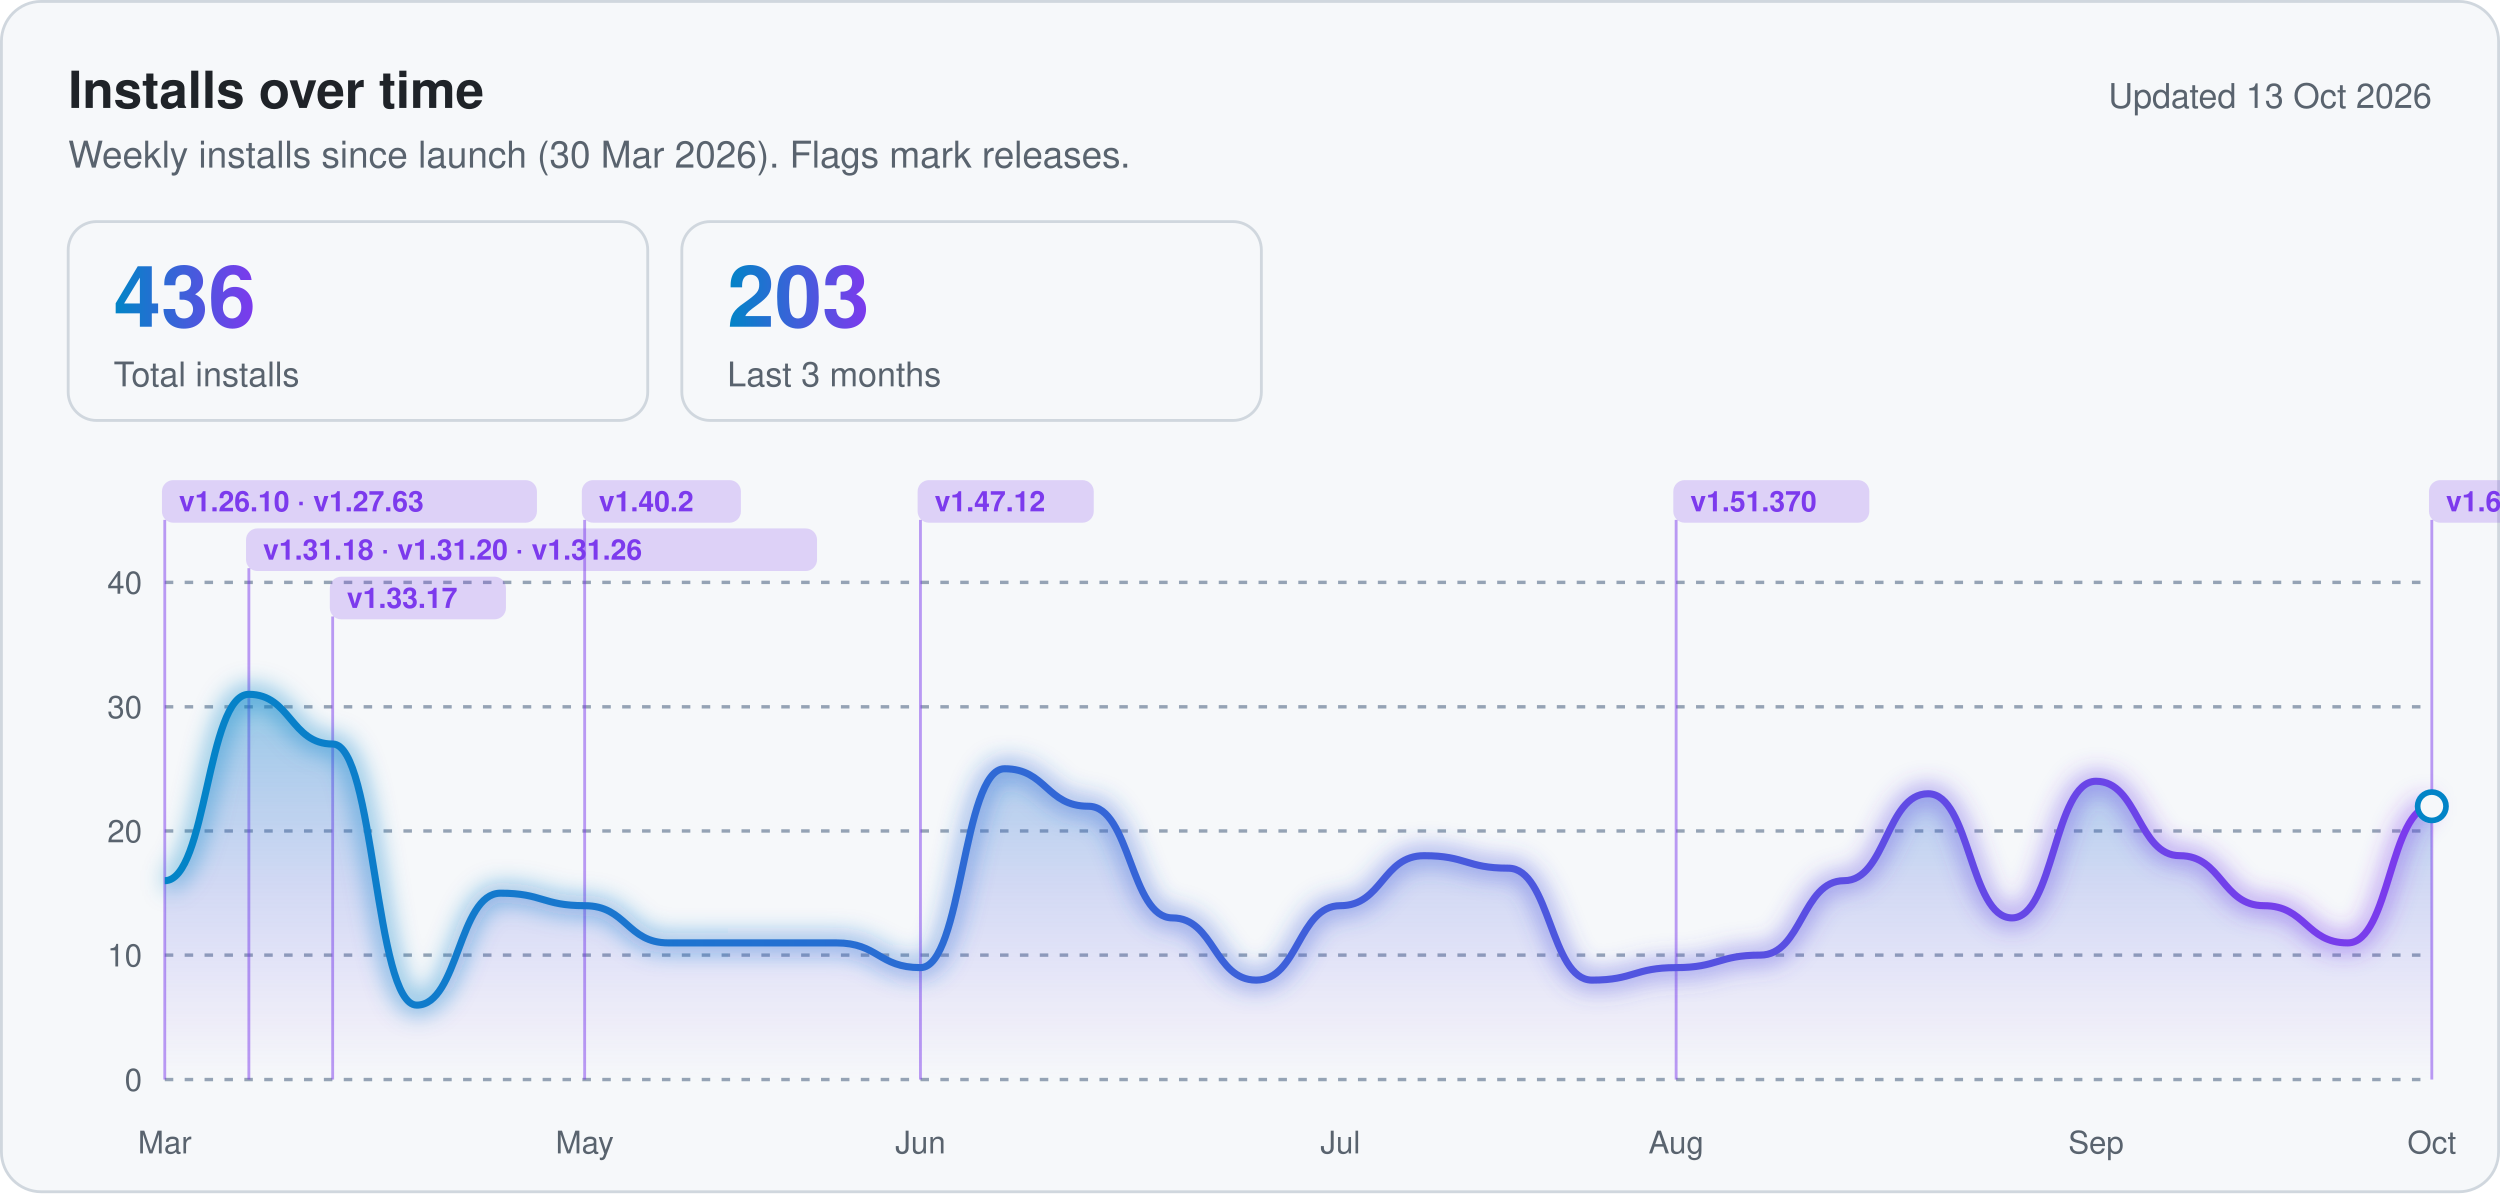
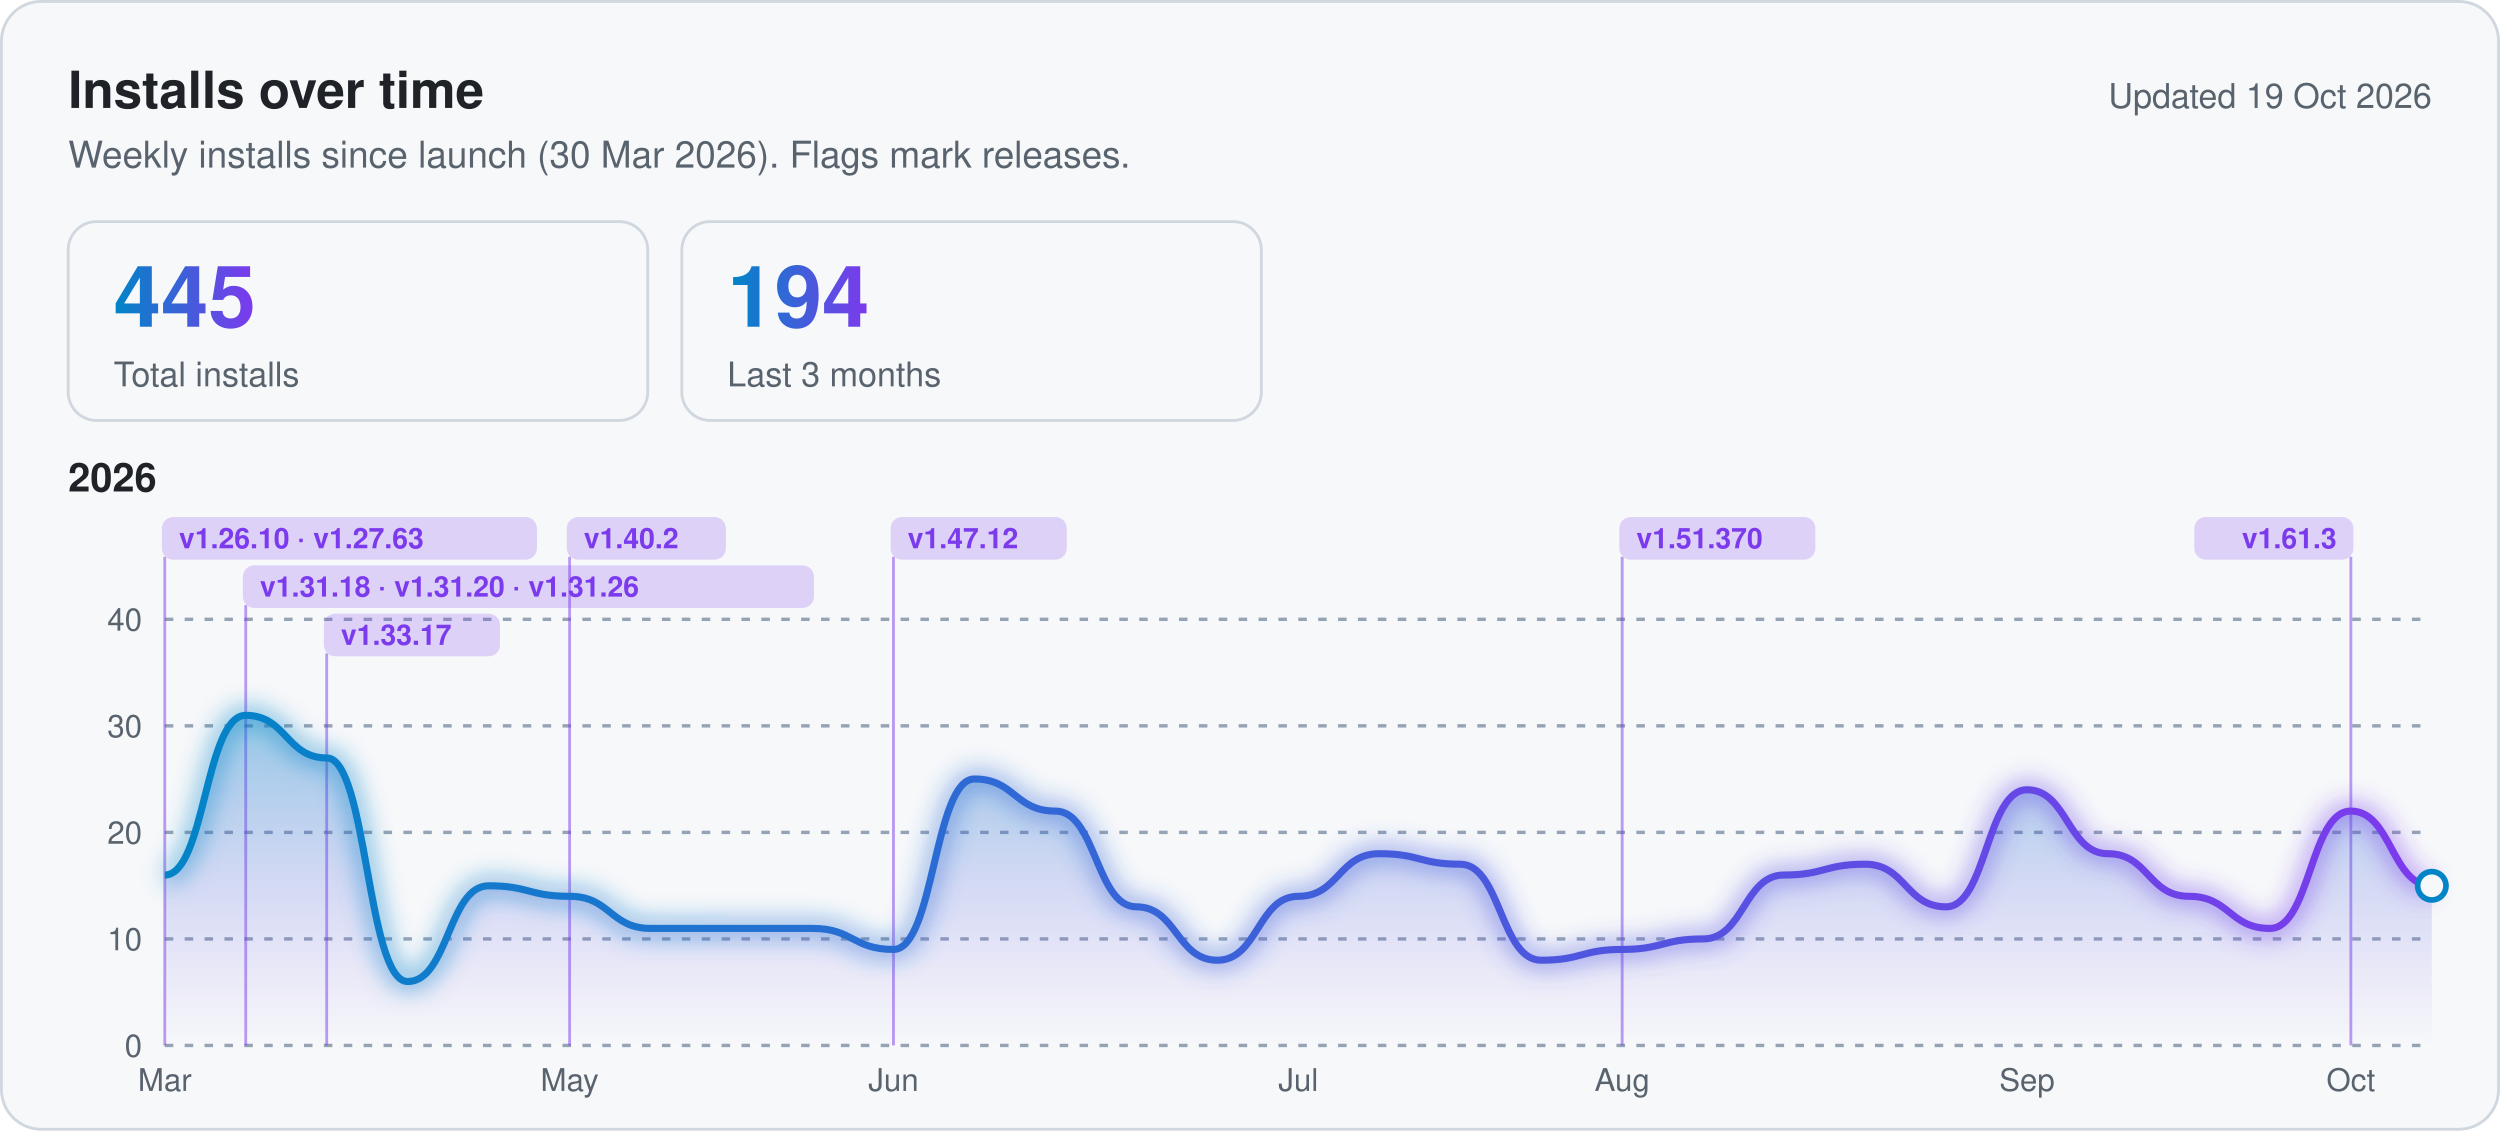
- <svg xmlns="http://www.w3.org/2000/svg" viewBox="0 0 880 420" width="880" height="420" role="img" aria-label="Installs over time" font-family="'Segoe UI', system-ui, -apple-system, Helvetica, Arial, sans-serif">
+ <svg xmlns="http://www.w3.org/2000/svg" viewBox="0 0 880 398" width="880" height="398" role="img" aria-label="Installs over time" font-family="'Segoe UI', system-ui, -apple-system, Helvetica, Arial, sans-serif">
  <style>@keyframes draw{from{stroke-dasharray:1;stroke-dashoffset:1}to{stroke-dasharray:1;stroke-dashoffset:0}}@keyframes fade{from{opacity:0}}.ln,.gw{animation:draw 2.2s ease-out .2s backwards}.fd{animation:fade 1.4s ease 1.2s backwards}@media (prefers-reduced-motion:reduce){.lwv{display:none}}@media (prefers-reduced-motion:reduce){*{animation:none!important}}</style>
  <defs>
    <linearGradient id="lg" x1="0" x2="1">
      <stop offset="0" stop-color="#0284c7" />
      <stop offset="1" stop-color="#7c3aed" />
    </linearGradient>
    <linearGradient id="ag" x1="0" x2="0" y1="0" y2="1">
      <stop offset="0" stop-color="#0284c7" stop-opacity=".4" />
      <stop offset="1" stop-color="#7c3aed" stop-opacity="0" />
    </linearGradient>
    <filter id="gw" x="-5%" y="-30%" width="110%" height="160%">
      <feGaussianBlur stdDeviation="4" />
    </filter>
-     <linearGradient id="wv" gradientUnits="userSpaceOnUse" x1="0" y1="0" x2="880" y2="0" gradientTransform="translate(-90,0)">
+     <linearGradient id="wv0" gradientUnits="userSpaceOnUse" x1="0" y1="0" x2="880" y2="0" gradientTransform="translate(-20,0)">
      <stop offset="0" stop-color="#fff" stop-opacity="0" />
      <stop offset=".04" stop-color="#fff" stop-opacity="0" />
      <stop offset=".08" stop-color="#fff" stop-opacity="1" />
      <stop offset=".086" stop-color="#fff" stop-opacity="0" />
      <stop offset="1" stop-color="#fff" stop-opacity="0" />
-       <animateTransform attributeName="gradientTransform" type="translate" from="-90 0" to="970 0" dur="10s" begin="2.4s" repeatCount="indefinite" />
+       <animateTransform attributeName="gradientTransform" type="translate" values="-20 0;825 0" keyTimes="0;1" dur="8s" begin="2.4s" repeatCount="indefinite" />
    </linearGradient>
  </defs>
-   <rect x=".5" y=".5" width="879" height="419" rx="14" fill="#f6f8fa" stroke="#d0d7de" />
+   <rect x=".5" y=".5" width="879" height="397" rx="14" fill="#f6f8fa" stroke="#d0d7de" />
  <text x="24" y="38" font-size="18" font-weight="700" fill="#1f2328">Installs over time</text>
  <text x="24" y="59" font-size="13" fill="#59636e">Weekly installs since launch (30 Mar 2026). Flags mark releases.</text>
-   <text x="856" y="38" font-size="12" fill="#59636e" text-anchor="end">Updated 13 Oct 2026</text>
+   <text x="856" y="38" font-size="12" fill="#59636e" text-anchor="end">Updated 19 Oct 2026</text>
  <rect x="24" y="78" width="204" height="70" rx="10" fill="none" stroke="#d0d7de" />
-   <text x="40" y="115" font-size="30" font-weight="700" fill="url(#lg)">436</text>
+   <text x="40" y="115" font-size="30" font-weight="700" fill="url(#lg)">445</text>
  <text x="40" y="136" font-size="12" fill="#59636e">Total installs</text>
  <rect x="240" y="78" width="204" height="70" rx="10" fill="none" stroke="#d0d7de" />
-   <text x="256" y="115" font-size="30" font-weight="700" fill="url(#lg)">203</text>
+   <text x="256" y="115" font-size="30" font-weight="700" fill="url(#lg)">194</text>
  <text x="256" y="136" font-size="12" fill="#59636e">Last 3 months</text>
-   <line x1="58" x2="856" y1="380.0" y2="380.0" stroke="#95a3b5" stroke-width="1.2" stroke-dasharray="3 4" />
-   <text x="50" y="384.0" font-size="11" fill="#59636e" text-anchor="end">0</text>
-   <line x1="58" x2="856" y1="336.2" y2="336.2" stroke="#95a3b5" stroke-width="1.2" stroke-dasharray="3 4" />
-   <text x="50" y="340.2" font-size="11" fill="#59636e" text-anchor="end">10</text>
-   <line x1="58" x2="856" y1="292.5" y2="292.5" stroke="#95a3b5" stroke-width="1.2" stroke-dasharray="3 4" />
-   <text x="50" y="296.5" font-size="11" fill="#59636e" text-anchor="end">20</text>
-   <line x1="58" x2="856" y1="248.8" y2="248.8" stroke="#95a3b5" stroke-width="1.2" stroke-dasharray="3 4" />
-   <text x="50" y="252.8" font-size="11" fill="#59636e" text-anchor="end">30</text>
-   <line x1="58" x2="856" y1="205.0" y2="205.0" stroke="#95a3b5" stroke-width="1.2" stroke-dasharray="3 4" />
-   <text x="50" y="209.0" font-size="11" fill="#59636e" text-anchor="end">40</text>
-   <text x="58.0" y="406" font-size="11" fill="#59636e" text-anchor="middle">Mar</text>
-   <text x="205.8" y="406" font-size="11" fill="#59636e" text-anchor="middle">May</text>
-   <text x="324.0" y="406" font-size="11" fill="#59636e" text-anchor="middle">Jun</text>
-   <text x="471.8" y="406" font-size="11" fill="#59636e" text-anchor="middle">Jul</text>
-   <text x="590.0" y="406" font-size="11" fill="#59636e" text-anchor="middle">Aug</text>
-   <text x="737.8" y="406" font-size="11" fill="#59636e" text-anchor="middle">Sep</text>
-   <text x="856.0" y="406" font-size="11" fill="#59636e" text-anchor="middle">Oct</text>
-   <line x1="58.0" x2="58.0" y1="183" y2="380" stroke="#7c3aed" stroke-opacity=".5" />
-   <rect x="57.0" y="169" width="132" height="15" rx="4" fill="#7c3aed" fill-opacity=".2" />
-   <text x="63.0" y="180" font-size="10" font-weight="600" fill="#7c3aed">v1.26.10 · v1.27.63</text>
-   <line x1="87.6" x2="87.6" y1="200" y2="380" stroke="#7c3aed" stroke-opacity=".5" />
-   <rect x="86.6" y="186" width="201" height="15" rx="4" fill="#7c3aed" fill-opacity=".2" />
-   <text x="92.6" y="197" font-size="10" font-weight="600" fill="#7c3aed">v1.31.18 · v1.31.20 · v1.31.26</text>
-   <line x1="117.1" x2="117.1" y1="217" y2="380" stroke="#7c3aed" stroke-opacity=".5" />
-   <rect x="116.1" y="203" width="62" height="15" rx="4" fill="#7c3aed" fill-opacity=".2" />
-   <text x="122.1" y="214" font-size="10" font-weight="600" fill="#7c3aed">v1.33.17</text>
-   <line x1="205.8" x2="205.8" y1="183" y2="380" stroke="#7c3aed" stroke-opacity=".5" />
-   <rect x="204.8" y="169" width="56" height="15" rx="4" fill="#7c3aed" fill-opacity=".2" />
-   <text x="210.8" y="180" font-size="10" font-weight="600" fill="#7c3aed">v1.40.2</text>
-   <line x1="324.0" x2="324.0" y1="183" y2="380" stroke="#7c3aed" stroke-opacity=".5" />
-   <rect x="323.0" y="169" width="62" height="15" rx="4" fill="#7c3aed" fill-opacity=".2" />
-   <text x="329.0" y="180" font-size="10" font-weight="600" fill="#7c3aed">v1.47.12</text>
-   <line x1="590.0" x2="590.0" y1="183" y2="380" stroke="#7c3aed" stroke-opacity=".5" />
-   <rect x="589.0" y="169" width="69" height="15" rx="4" fill="#7c3aed" fill-opacity=".2" />
-   <text x="595.0" y="180" font-size="10" font-weight="600" fill="#7c3aed">v1.51.370</text>
-   <line x1="856.0" x2="856.0" y1="183" y2="380" stroke="#7c3aed" stroke-opacity=".5" />
-   <rect x="855.0" y="169" width="56" height="15" rx="4" fill="#7c3aed" fill-opacity=".2" />
-   <text x="861.0" y="180" font-size="10" font-weight="600" fill="#7c3aed">v1.61.3</text>
-   <path class="fd" d="M58.0,310.0C72.8,310.0 72.8,244.4 87.6,244.4C102.3,244.4 102.3,261.9 117.1,261.9C131.9,261.9 131.9,353.8 146.7,353.8C161.4,353.8 161.4,314.4 176.2,314.4C191.0,314.4 191.0,318.8 205.8,318.8C220.6,318.8 220.6,331.9 235.3,331.9C250.1,331.9 250.1,331.9 264.9,331.9C279.7,331.9 279.7,331.9 294.4,331.9C309.2,331.9 309.2,340.6 324.0,340.6C338.8,340.6 338.8,270.6 353.6,270.6C368.3,270.6 368.3,283.8 383.1,283.8C397.9,283.8 397.9,323.1 412.7,323.1C427.4,323.1 427.4,345.0 442.2,345.0C457.0,345.0 457.0,318.8 471.8,318.8C486.6,318.8 486.6,301.2 501.3,301.2C516.1,301.2 516.1,305.6 530.9,305.6C545.7,305.6 545.7,345.0 560.4,345.0C575.2,345.0 575.2,340.6 590.0,340.6C604.8,340.6 604.8,336.2 619.6,336.2C634.3,336.2 634.3,310.0 649.1,310.0C663.9,310.0 663.9,279.4 678.7,279.4C693.4,279.4 693.4,323.1 708.2,323.1C723.0,323.1 723.0,275.0 737.8,275.0C752.6,275.0 752.6,301.2 767.3,301.2C782.1,301.2 782.1,318.8 796.9,318.8C811.7,318.8 811.7,331.9 826.4,331.9C841.2,331.9 841.2,283.8 856.0,283.8L856.0,380.0L58.0,380.0Z" fill="url(#ag)" />
-   <path class="gw" d="M58.0,310.0C72.8,310.0 72.8,244.4 87.6,244.4C102.3,244.4 102.3,261.9 117.1,261.9C131.9,261.9 131.9,353.8 146.7,353.8C161.4,353.8 161.4,314.4 176.2,314.4C191.0,314.4 191.0,318.8 205.8,318.8C220.6,318.8 220.6,331.9 235.3,331.9C250.1,331.9 250.1,331.9 264.9,331.9C279.7,331.9 279.7,331.9 294.4,331.9C309.2,331.9 309.2,340.6 324.0,340.6C338.8,340.6 338.8,270.6 353.6,270.6C368.3,270.6 368.3,283.8 383.1,283.8C397.9,283.8 397.9,323.1 412.7,323.1C427.4,323.1 427.4,345.0 442.2,345.0C457.0,345.0 457.0,318.8 471.8,318.8C486.6,318.8 486.6,301.2 501.3,301.2C516.1,301.2 516.1,305.6 530.9,305.6C545.7,305.6 545.7,345.0 560.4,345.0C575.2,345.0 575.2,340.6 590.0,340.6C604.8,340.6 604.8,336.2 619.6,336.2C634.3,336.2 634.3,310.0 649.1,310.0C663.9,310.0 663.9,279.4 678.7,279.4C693.4,279.4 693.4,323.1 708.2,323.1C723.0,323.1 723.0,275.0 737.8,275.0C752.6,275.0 752.6,301.2 767.3,301.2C782.1,301.2 782.1,318.8 796.9,318.8C811.7,318.8 811.7,331.9 826.4,331.9C841.2,331.9 841.2,283.8 856.0,283.8" pathLength="1" fill="none" stroke="url(#lg)" stroke-width="7" stroke-opacity=".45" filter="url(#gw)" />
-   <path class="ln" d="M58.0,310.0C72.8,310.0 72.8,244.4 87.6,244.4C102.3,244.4 102.3,261.9 117.1,261.9C131.9,261.9 131.9,353.8 146.7,353.8C161.4,353.8 161.4,314.4 176.2,314.4C191.0,314.4 191.0,318.8 205.8,318.8C220.6,318.8 220.6,331.9 235.3,331.9C250.1,331.9 250.1,331.9 264.9,331.9C279.7,331.9 279.7,331.9 294.4,331.9C309.2,331.9 309.2,340.6 324.0,340.6C338.8,340.6 338.8,270.6 353.6,270.6C368.3,270.6 368.3,283.8 383.1,283.8C397.9,283.8 397.9,323.1 412.7,323.1C427.4,323.1 427.4,345.0 442.2,345.0C457.0,345.0 457.0,318.8 471.8,318.8C486.6,318.8 486.6,301.2 501.3,301.2C516.1,301.2 516.1,305.6 530.9,305.6C545.7,305.6 545.7,345.0 560.4,345.0C575.2,345.0 575.2,340.6 590.0,340.6C604.8,340.6 604.8,336.2 619.6,336.2C634.3,336.2 634.3,310.0 649.1,310.0C663.9,310.0 663.9,279.4 678.7,279.4C693.4,279.4 693.4,323.1 708.2,323.1C723.0,323.1 723.0,275.0 737.8,275.0C752.6,275.0 752.6,301.2 767.3,301.2C782.1,301.2 782.1,318.8 796.9,318.8C811.7,318.8 811.7,331.9 826.4,331.9C841.2,331.9 841.2,283.8 856.0,283.8" pathLength="1" fill="none" stroke="url(#lg)" stroke-width="2.5" stroke-linejoin="round" />
-   <path class="lwv" d="M58.0,310.0C72.8,310.0 72.8,244.4 87.6,244.4C102.3,244.4 102.3,261.9 117.1,261.9C131.9,261.9 131.9,353.8 146.7,353.8C161.4,353.8 161.4,314.4 176.2,314.4C191.0,314.4 191.0,318.8 205.8,318.8C220.6,318.8 220.6,331.9 235.3,331.9C250.1,331.9 250.1,331.9 264.9,331.9C279.7,331.9 279.7,331.9 294.4,331.9C309.2,331.9 309.2,340.6 324.0,340.6C338.8,340.6 338.8,270.6 353.6,270.6C368.3,270.6 368.3,283.8 383.1,283.8C397.9,283.8 397.9,323.1 412.7,323.1C427.4,323.1 427.4,345.0 442.2,345.0C457.0,345.0 457.0,318.8 471.8,318.8C486.6,318.8 486.6,301.2 501.3,301.2C516.1,301.2 516.1,305.6 530.9,305.6C545.7,305.6 545.7,345.0 560.4,345.0C575.2,345.0 575.2,340.6 590.0,340.6C604.8,340.6 604.8,336.2 619.6,336.2C634.3,336.2 634.3,310.0 649.1,310.0C663.9,310.0 663.9,279.4 678.7,279.4C693.4,279.4 693.4,323.1 708.2,323.1C723.0,323.1 723.0,275.0 737.8,275.0C752.6,275.0 752.6,301.2 767.3,301.2C782.1,301.2 782.1,318.8 796.9,318.8C811.7,318.8 811.7,331.9 826.4,331.9C841.2,331.9 841.2,283.8 856.0,283.8" fill="none" stroke="url(#wv)" stroke-width="5.5" stroke-linecap="round" filter="url(#gw)" />
-   <path class="lwv" d="M58.0,310.0C72.8,310.0 72.8,244.4 87.6,244.4C102.3,244.4 102.3,261.9 117.1,261.9C131.9,261.9 131.9,353.8 146.7,353.8C161.4,353.8 161.4,314.4 176.2,314.4C191.0,314.4 191.0,318.8 205.8,318.8C220.6,318.8 220.6,331.9 235.3,331.9C250.1,331.9 250.1,331.9 264.9,331.9C279.7,331.9 279.7,331.9 294.4,331.9C309.2,331.9 309.2,340.6 324.0,340.6C338.8,340.6 338.8,270.6 353.6,270.6C368.3,270.6 368.3,283.8 383.1,283.8C397.9,283.8 397.9,323.1 412.7,323.1C427.4,323.1 427.4,345.0 442.2,345.0C457.0,345.0 457.0,318.8 471.8,318.8C486.6,318.8 486.6,301.2 501.3,301.2C516.1,301.2 516.1,305.6 530.9,305.6C545.7,305.6 545.7,345.0 560.4,345.0C575.2,345.0 575.2,340.6 590.0,340.6C604.8,340.6 604.8,336.2 619.6,336.2C634.3,336.2 634.3,310.0 649.1,310.0C663.9,310.0 663.9,279.4 678.7,279.4C693.4,279.4 693.4,323.1 708.2,323.1C723.0,323.1 723.0,275.0 737.8,275.0C752.6,275.0 752.6,301.2 767.3,301.2C782.1,301.2 782.1,318.8 796.9,318.8C811.7,318.8 811.7,331.9 826.4,331.9C841.2,331.9 841.2,283.8 856.0,283.8" fill="none" stroke="url(#wv)" stroke-width="2" stroke-linecap="round" />
-   <circle class="fd" cx="856.0" cy="283.8" r="5" fill="#f6f8fa" stroke="#0284c7" stroke-width="2" />
+   <text x="24" y="173" font-size="14" font-weight="700" fill="#1f2328">2026</text>
+   <line x1="58" x2="856" y1="368.0" y2="368.0" stroke="#95a3b5" stroke-width="1.2" stroke-dasharray="3 4" />
+   <text x="50" y="372.0" font-size="11" fill="#59636e" text-anchor="end">0</text>
+   <line x1="58" x2="856" y1="330.5" y2="330.5" stroke="#95a3b5" stroke-width="1.2" stroke-dasharray="3 4" />
+   <text x="50" y="334.5" font-size="11" fill="#59636e" text-anchor="end">10</text>
+   <line x1="58" x2="856" y1="293.0" y2="293.0" stroke="#95a3b5" stroke-width="1.2" stroke-dasharray="3 4" />
+   <text x="50" y="297.0" font-size="11" fill="#59636e" text-anchor="end">20</text>
+   <line x1="58" x2="856" y1="255.5" y2="255.5" stroke="#95a3b5" stroke-width="1.2" stroke-dasharray="3 4" />
+   <text x="50" y="259.5" font-size="11" fill="#59636e" text-anchor="end">30</text>
+   <line x1="58" x2="856" y1="218.0" y2="218.0" stroke="#95a3b5" stroke-width="1.2" stroke-dasharray="3 4" />
+   <text x="50" y="222.0" font-size="11" fill="#59636e" text-anchor="end">40</text>
+   <text x="58.0" y="384" font-size="11" fill="#59636e" text-anchor="middle">Mar</text>
+   <text x="200.5" y="384" font-size="11" fill="#59636e" text-anchor="middle">May</text>
+   <text x="314.5" y="384" font-size="11" fill="#59636e" text-anchor="middle">Jun</text>
+   <text x="457.0" y="384" font-size="11" fill="#59636e" text-anchor="middle">Jul</text>
+   <text x="571.0" y="384" font-size="11" fill="#59636e" text-anchor="middle">Aug</text>
+   <text x="713.5" y="384" font-size="11" fill="#59636e" text-anchor="middle">Sep</text>
+   <text x="827.5" y="384" font-size="11" fill="#59636e" text-anchor="middle">Oct</text>
+   <line x1="58.0" x2="58.0" y1="196" y2="368" stroke="#7c3aed" stroke-opacity=".5" />
+   <rect x="57.0" y="182" width="132" height="15" rx="4" fill="#7c3aed" fill-opacity=".2" />
+   <text x="63.0" y="193" font-size="10" font-weight="600" fill="#7c3aed" text-anchor="start">v1.26.10 · v1.27.63</text>
+   <line x1="86.5" x2="86.5" y1="213" y2="368" stroke="#7c3aed" stroke-opacity=".5" />
+   <rect x="85.5" y="199" width="201" height="15" rx="4" fill="#7c3aed" fill-opacity=".2" />
+   <text x="91.5" y="210" font-size="10" font-weight="600" fill="#7c3aed" text-anchor="start">v1.31.18 · v1.31.20 · v1.31.26</text>
+   <line x1="115.0" x2="115.0" y1="230" y2="368" stroke="#7c3aed" stroke-opacity=".5" />
+   <rect x="114.0" y="216" width="62" height="15" rx="4" fill="#7c3aed" fill-opacity=".2" />
+   <text x="120.0" y="227" font-size="10" font-weight="600" fill="#7c3aed" text-anchor="start">v1.33.17</text>
+   <line x1="200.5" x2="200.5" y1="196" y2="368" stroke="#7c3aed" stroke-opacity=".5" />
+   <rect x="199.5" y="182" width="56" height="15" rx="4" fill="#7c3aed" fill-opacity=".2" />
+   <text x="205.5" y="193" font-size="10" font-weight="600" fill="#7c3aed" text-anchor="start">v1.40.2</text>
+   <line x1="314.5" x2="314.5" y1="196" y2="368" stroke="#7c3aed" stroke-opacity=".5" />
+   <rect x="313.5" y="182" width="62" height="15" rx="4" fill="#7c3aed" fill-opacity=".2" />
+   <text x="319.5" y="193" font-size="10" font-weight="600" fill="#7c3aed" text-anchor="start">v1.47.12</text>
+   <line x1="571.0" x2="571.0" y1="196" y2="368" stroke="#7c3aed" stroke-opacity=".5" />
+   <rect x="570.0" y="182" width="69" height="15" rx="4" fill="#7c3aed" fill-opacity=".2" />
+   <text x="576.0" y="193" font-size="10" font-weight="600" fill="#7c3aed" text-anchor="start">v1.51.370</text>
+   <line x1="827.5" x2="827.5" y1="196" y2="368" stroke="#7c3aed" stroke-opacity=".5" />
+   <rect x="772.4" y="182" width="56" height="15" rx="4" fill="#7c3aed" fill-opacity=".2" />
+   <text x="822.5" y="193" font-size="10" font-weight="600" fill="#7c3aed" text-anchor="end">v1.61.3</text>
+   <path class="fd" d="M58.0,308.0C72.2,308.0 72.2,251.8 86.5,251.8C100.8,251.8 100.8,266.8 115.0,266.8C129.2,266.8 129.2,345.5 143.5,345.5C157.8,345.5 157.8,311.8 172.0,311.8C186.2,311.8 186.2,315.5 200.5,315.5C214.8,315.5 214.8,326.8 229.0,326.8C243.2,326.8 243.2,326.8 257.5,326.8C271.8,326.8 271.8,326.8 286.0,326.8C300.2,326.8 300.2,334.2 314.5,334.2C328.8,334.2 328.8,274.2 343.0,274.2C357.2,274.2 357.2,285.5 371.5,285.5C385.8,285.5 385.8,319.2 400.0,319.2C414.2,319.2 414.2,338.0 428.5,338.0C442.8,338.0 442.8,315.5 457.0,315.5C471.2,315.5 471.2,300.5 485.5,300.5C499.8,300.5 499.8,304.2 514.0,304.2C528.2,304.2 528.2,338.0 542.5,338.0C556.8,338.0 556.8,334.2 571.0,334.2C585.2,334.2 585.2,330.5 599.5,330.5C613.8,330.5 613.8,308.0 628.0,308.0C642.2,308.0 642.2,304.2 656.5,304.2C670.8,304.2 670.8,319.2 685.0,319.2C699.2,319.2 699.2,278.0 713.5,278.0C727.8,278.0 727.8,300.5 742.0,300.5C756.2,300.5 756.2,315.5 770.5,315.5C784.8,315.5 784.8,326.8 799.0,326.8C813.2,326.8 813.2,285.5 827.5,285.5C841.8,285.5 841.8,311.8 856.0,311.8L856.0,368.0L58.0,368.0Z" fill="url(#ag)" style="animation-delay:1.20s" />
+   <path class="gw" d="M58.0,308.0C72.2,308.0 72.2,251.8 86.5,251.8C100.8,251.8 100.8,266.8 115.0,266.8C129.2,266.8 129.2,345.5 143.5,345.5C157.8,345.5 157.8,311.8 172.0,311.8C186.2,311.8 186.2,315.5 200.5,315.5C214.8,315.5 214.8,326.8 229.0,326.8C243.2,326.8 243.2,326.8 257.5,326.8C271.8,326.8 271.8,326.8 286.0,326.8C300.2,326.8 300.2,334.2 314.5,334.2C328.8,334.2 328.8,274.2 343.0,274.2C357.2,274.2 357.2,285.5 371.5,285.5C385.8,285.5 385.8,319.2 400.0,319.2C414.2,319.2 414.2,338.0 428.5,338.0C442.8,338.0 442.8,315.5 457.0,315.5C471.2,315.5 471.2,300.5 485.5,300.5C499.8,300.5 499.8,304.2 514.0,304.2C528.2,304.2 528.2,338.0 542.5,338.0C556.8,338.0 556.8,334.2 571.0,334.2C585.2,334.2 585.2,330.5 599.5,330.5C613.8,330.5 613.8,308.0 628.0,308.0C642.2,308.0 642.2,304.2 656.5,304.2C670.8,304.2 670.8,319.2 685.0,319.2C699.2,319.2 699.2,278.0 713.5,278.0C727.8,278.0 727.8,300.5 742.0,300.5C756.2,300.5 756.2,315.5 770.5,315.5C784.8,315.5 784.8,326.8 799.0,326.8C813.2,326.8 813.2,285.5 827.5,285.5C841.8,285.5 841.8,311.8 856.0,311.8" pathLength="1" fill="none" stroke="url(#lg)" stroke-width="7" stroke-opacity=".45" filter="url(#gw)" style="animation-delay:0.20s" />
+   <path class="ln" d="M58.0,308.0C72.2,308.0 72.2,251.8 86.5,251.8C100.8,251.8 100.8,266.8 115.0,266.8C129.2,266.8 129.2,345.5 143.5,345.5C157.8,345.5 157.8,311.8 172.0,311.8C186.2,311.8 186.2,315.5 200.5,315.5C214.8,315.5 214.8,326.8 229.0,326.8C243.2,326.8 243.2,326.8 257.5,326.8C271.8,326.8 271.8,326.8 286.0,326.8C300.2,326.8 300.2,334.2 314.5,334.2C328.8,334.2 328.8,274.2 343.0,274.2C357.2,274.2 357.2,285.5 371.5,285.5C385.8,285.5 385.8,319.2 400.0,319.2C414.2,319.2 414.2,338.0 428.5,338.0C442.8,338.0 442.8,315.5 457.0,315.5C471.2,315.5 471.2,300.5 485.5,300.5C499.8,300.5 499.8,304.2 514.0,304.2C528.2,304.2 528.2,338.0 542.5,338.0C556.8,338.0 556.8,334.2 571.0,334.2C585.2,334.2 585.2,330.5 599.5,330.5C613.8,330.5 613.8,308.0 628.0,308.0C642.2,308.0 642.2,304.2 656.5,304.2C670.8,304.2 670.8,319.2 685.0,319.2C699.2,319.2 699.2,278.0 713.5,278.0C727.8,278.0 727.8,300.5 742.0,300.5C756.2,300.5 756.2,315.5 770.5,315.5C784.8,315.5 784.8,326.8 799.0,326.8C813.2,326.8 813.2,285.5 827.5,285.5C841.8,285.5 841.8,311.8 856.0,311.8" pathLength="1" fill="none" stroke="url(#lg)" stroke-width="2.5" stroke-linejoin="round" style="animation-delay:0.20s" />
+   <path class="lwv" d="M58.0,308.0C72.2,308.0 72.2,251.8 86.5,251.8C100.8,251.8 100.8,266.8 115.0,266.8C129.2,266.8 129.2,345.5 143.5,345.5C157.8,345.5 157.8,311.8 172.0,311.8C186.2,311.8 186.2,315.5 200.5,315.5C214.8,315.5 214.8,326.8 229.0,326.8C243.2,326.8 243.2,326.8 257.5,326.8C271.8,326.8 271.8,326.8 286.0,326.8C300.2,326.8 300.2,334.2 314.5,334.2C328.8,334.2 328.8,274.2 343.0,274.2C357.2,274.2 357.2,285.5 371.5,285.5C385.8,285.5 385.8,319.2 400.0,319.2C414.2,319.2 414.2,338.0 428.5,338.0C442.8,338.0 442.8,315.5 457.0,315.5C471.2,315.5 471.2,300.5 485.5,300.5C499.8,300.5 499.8,304.2 514.0,304.2C528.2,304.2 528.2,338.0 542.5,338.0C556.8,338.0 556.8,334.2 571.0,334.2C585.2,334.2 585.2,330.5 599.5,330.5C613.8,330.5 613.8,308.0 628.0,308.0C642.2,308.0 642.2,304.2 656.5,304.2C670.8,304.2 670.8,319.2 685.0,319.2C699.2,319.2 699.2,278.0 713.5,278.0C727.8,278.0 727.8,300.5 742.0,300.5C756.2,300.5 756.2,315.5 770.5,315.5C784.8,315.5 784.8,326.8 799.0,326.8C813.2,326.8 813.2,285.5 827.5,285.5C841.8,285.5 841.8,311.8 856.0,311.8" fill="none" stroke="url(#wv0)" stroke-width="5.5" stroke-linecap="round" filter="url(#gw)" />
+   <path class="lwv" d="M58.0,308.0C72.2,308.0 72.2,251.8 86.5,251.8C100.8,251.8 100.8,266.8 115.0,266.8C129.2,266.8 129.2,345.5 143.5,345.5C157.8,345.5 157.8,311.8 172.0,311.8C186.2,311.8 186.2,315.5 200.5,315.5C214.8,315.5 214.8,326.8 229.0,326.8C243.2,326.8 243.2,326.8 257.5,326.8C271.8,326.8 271.8,326.8 286.0,326.8C300.2,326.8 300.2,334.2 314.5,334.2C328.8,334.2 328.8,274.2 343.0,274.2C357.2,274.2 357.2,285.5 371.5,285.5C385.8,285.5 385.8,319.2 400.0,319.2C414.2,319.2 414.2,338.0 428.5,338.0C442.8,338.0 442.8,315.5 457.0,315.5C471.2,315.5 471.2,300.5 485.5,300.5C499.8,300.5 499.8,304.2 514.0,304.2C528.2,304.2 528.2,338.0 542.5,338.0C556.8,338.0 556.8,334.2 571.0,334.2C585.2,334.2 585.2,330.5 599.5,330.5C613.8,330.5 613.8,308.0 628.0,308.0C642.2,308.0 642.2,304.2 656.5,304.2C670.8,304.2 670.8,319.2 685.0,319.2C699.2,319.2 699.2,278.0 713.5,278.0C727.8,278.0 727.8,300.5 742.0,300.5C756.2,300.5 756.2,315.5 770.5,315.5C784.8,315.5 784.8,326.8 799.0,326.8C813.2,326.8 813.2,285.5 827.5,285.5C841.8,285.5 841.8,311.8 856.0,311.8" fill="none" stroke="url(#wv0)" stroke-width="2" stroke-linecap="round" />
+   <circle class="fd" cx="856.0" cy="311.8" r="5" fill="#f6f8fa" stroke="#0284c7" stroke-width="2" style="animation-delay:1.20s" />
</svg>
